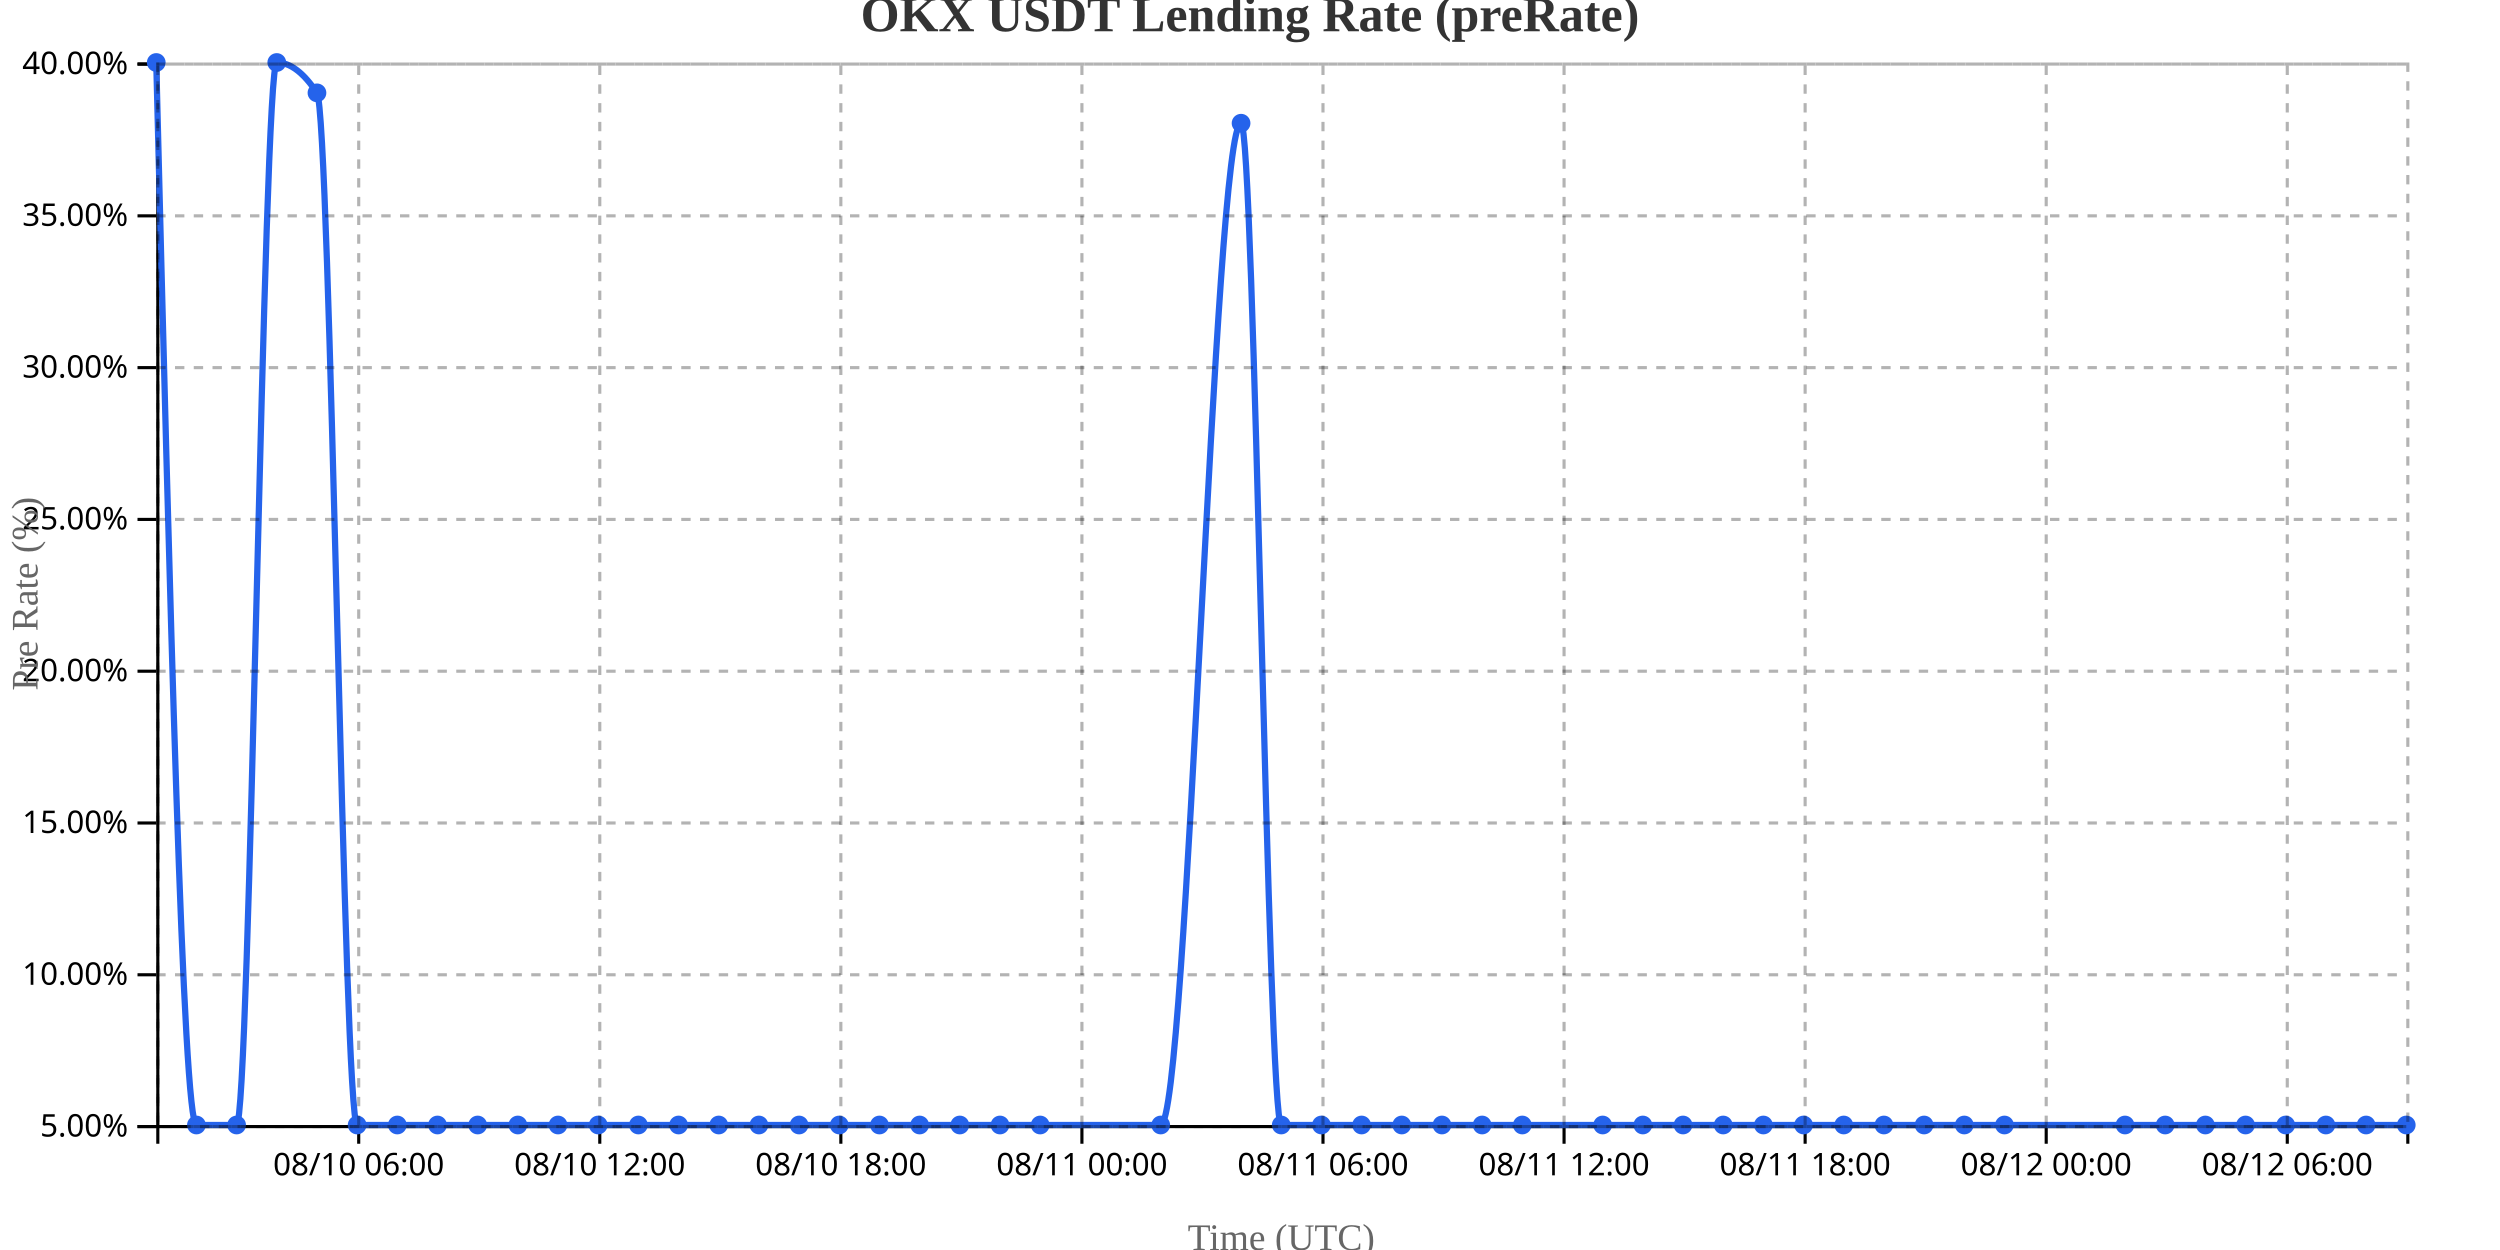
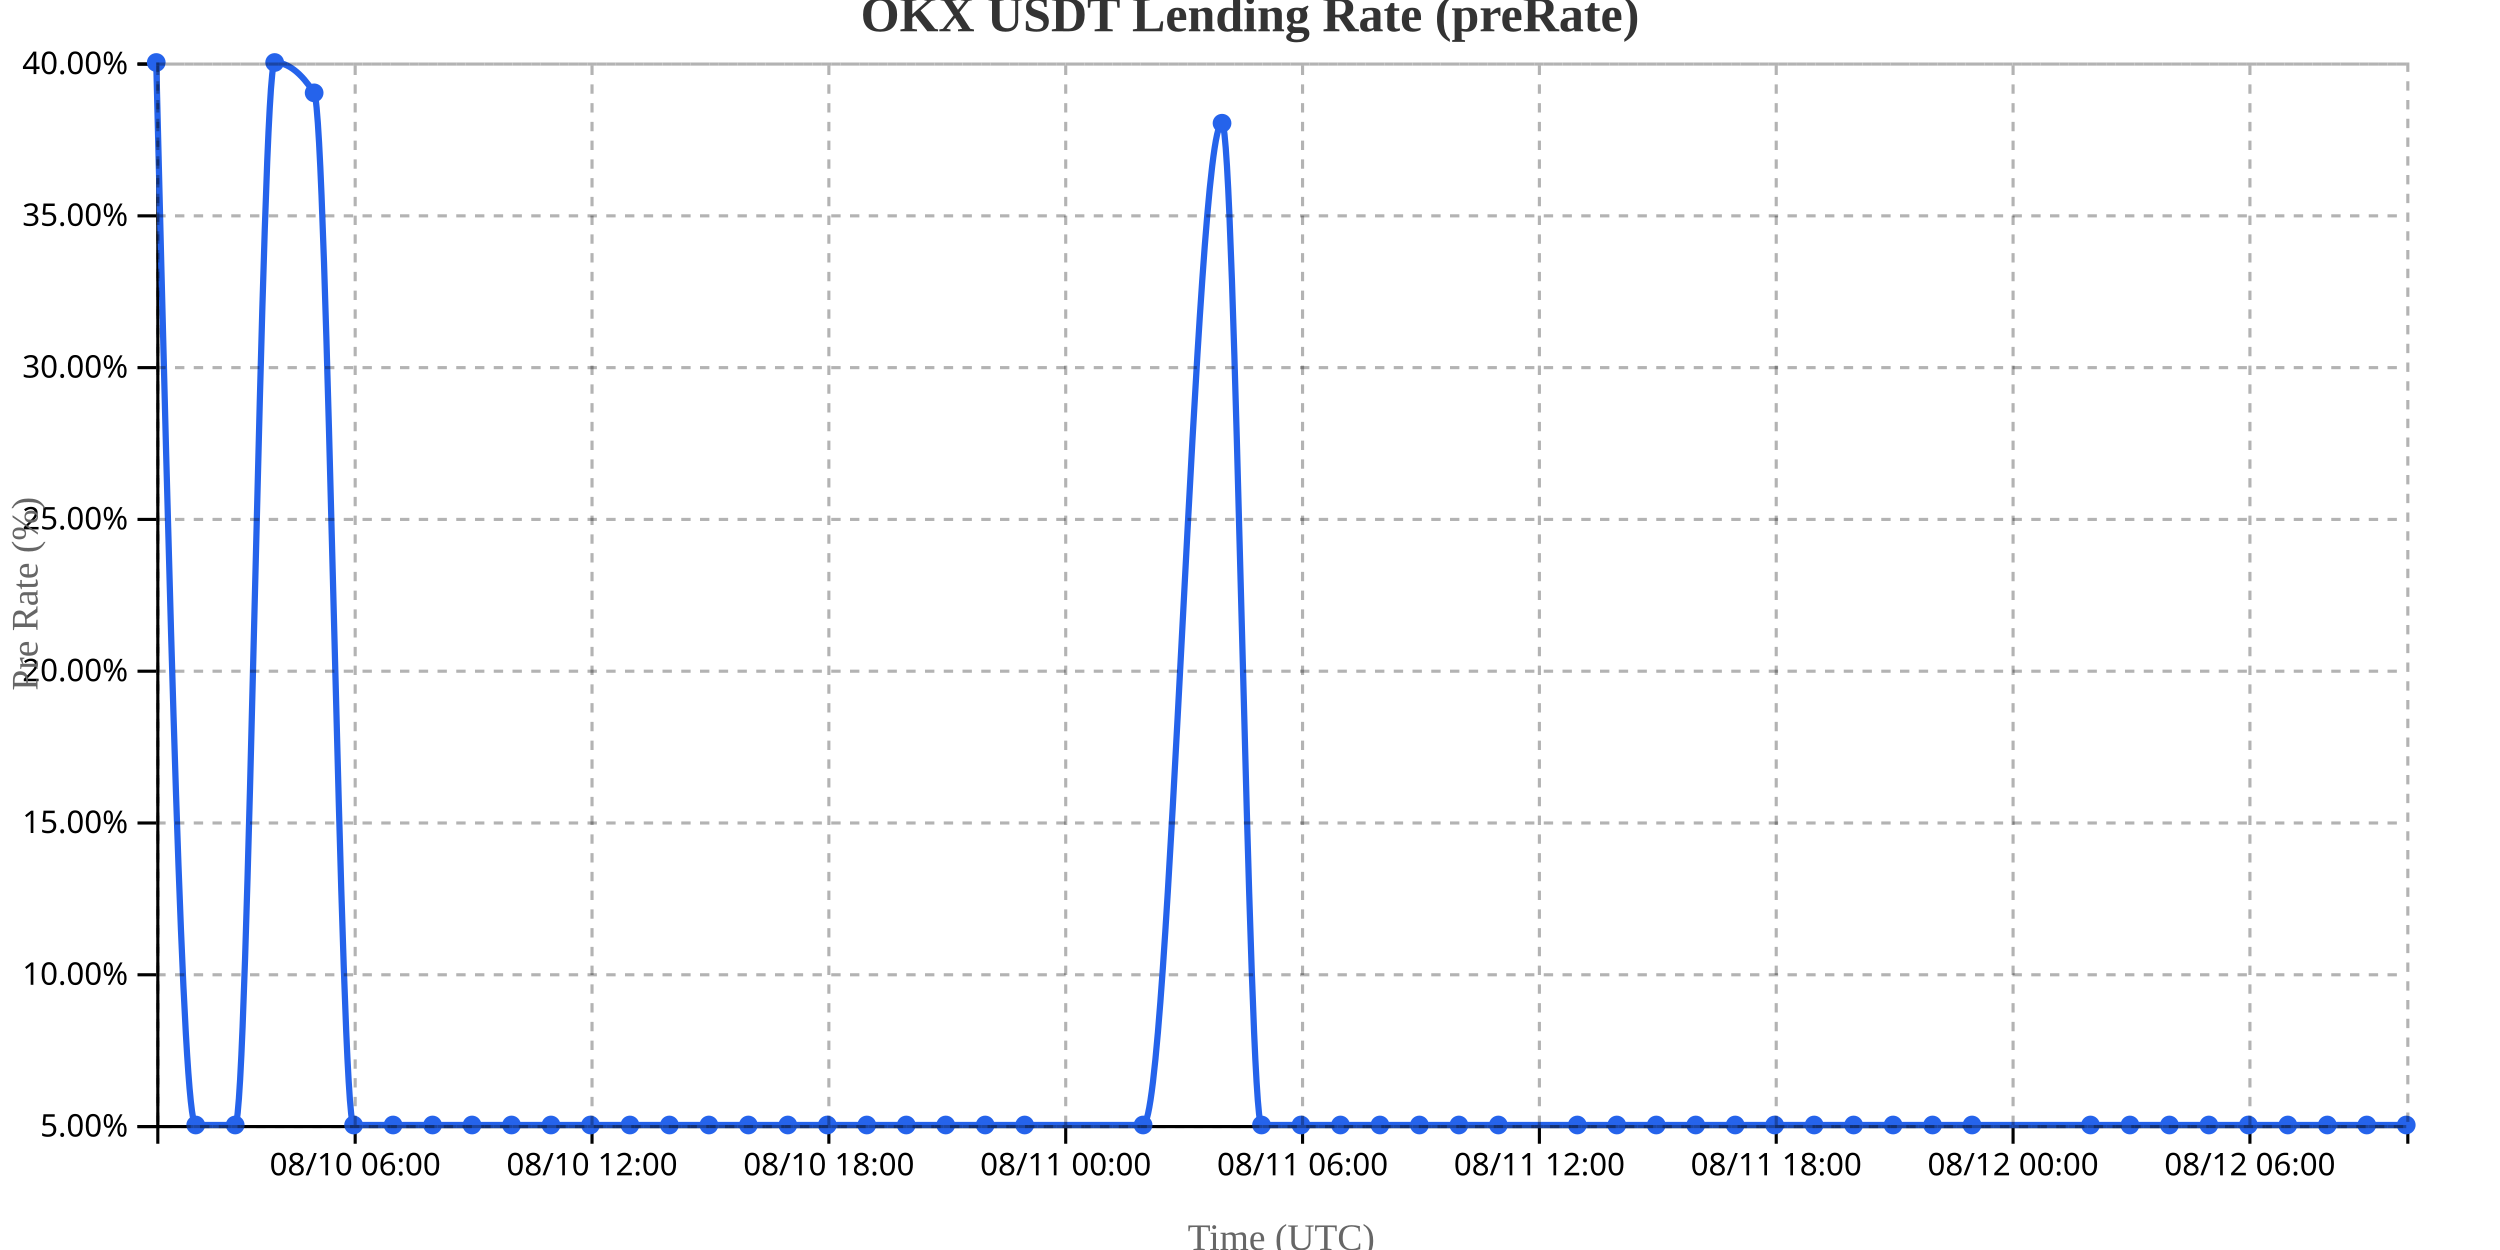
<svg xmlns="http://www.w3.org/2000/svg" width="800" height="400">
  <g transform="translate(50,20)">
    <g transform="translate(0,340)" fill="none" font-size="10" font-family="sans-serif" text-anchor="middle">
      <path class="domain" stroke="currentColor" d="M0.5,6V0.5H720.5V6" />
-       <g class="tick" opacity="1" transform="translate(64.78571,0)">
+       <g class="tick" opacity="1" transform="translate(63.65789,0)">
        <line stroke="currentColor" y2="6" />
        <text fill="currentColor" y="9" dy="0.71em">08/10 06:00</text>
      </g>
-       <g class="tick" opacity="1" transform="translate(141.9286,0)">
+       <g class="tick" opacity="1" transform="translate(139.4474,0)">
        <line stroke="currentColor" y2="6" />
        <text fill="currentColor" y="9" dy="0.71em">08/10 12:00</text>
      </g>
-       <g class="tick" opacity="1" transform="translate(219.0714,0)">
+       <g class="tick" opacity="1" transform="translate(215.2368,0)">
        <line stroke="currentColor" y2="6" />
        <text fill="currentColor" y="9" dy="0.71em">08/10 18:00</text>
      </g>
-       <g class="tick" opacity="1" transform="translate(296.2143,0)">
+       <g class="tick" opacity="1" transform="translate(291.0263,0)">
        <line stroke="currentColor" y2="6" />
        <text fill="currentColor" y="9" dy="0.71em">08/11 00:00</text>
      </g>
-       <g class="tick" opacity="1" transform="translate(373.3571,0)">
+       <g class="tick" opacity="1" transform="translate(366.8158,0)">
        <line stroke="currentColor" y2="6" />
        <text fill="currentColor" y="9" dy="0.71em">08/11 06:00</text>
      </g>
-       <g class="tick" opacity="1" transform="translate(450.5,0)">
+       <g class="tick" opacity="1" transform="translate(442.6053,0)">
        <line stroke="currentColor" y2="6" />
        <text fill="currentColor" y="9" dy="0.71em">08/11 12:00</text>
      </g>
-       <g class="tick" opacity="1" transform="translate(527.6429,0)">
+       <g class="tick" opacity="1" transform="translate(518.3947,0)">
        <line stroke="currentColor" y2="6" />
        <text fill="currentColor" y="9" dy="0.71em">08/11 18:00</text>
      </g>
-       <g class="tick" opacity="1" transform="translate(604.7857,0)">
+       <g class="tick" opacity="1" transform="translate(594.1842,0)">
        <line stroke="currentColor" y2="6" />
        <text fill="currentColor" y="9" dy="0.71em">08/12 00:00</text>
      </g>
-       <g class="tick" opacity="1" transform="translate(681.9286,0)">
+       <g class="tick" opacity="1" transform="translate(669.9737,0)">
        <line stroke="currentColor" y2="6" />
        <text fill="currentColor" y="9" dy="0.71em">08/12 06:00</text>
      </g>
    </g>
    <g fill="none" font-size="10" font-family="sans-serif" text-anchor="end">
      <path class="domain" stroke="currentColor" d="M-6,340.5H0.5V0.5H-6" />
      <g class="tick" opacity="1" transform="translate(0,340.5)">
        <line stroke="currentColor" x2="-6" />
        <text fill="currentColor" x="-9" dy="0.32em">5.00%</text>
      </g>
      <g class="tick" opacity="1" transform="translate(0,291.9286)">
        <line stroke="currentColor" x2="-6" />
        <text fill="currentColor" x="-9" dy="0.32em">10.00%</text>
      </g>
      <g class="tick" opacity="1" transform="translate(0,243.3571)">
        <line stroke="currentColor" x2="-6" />
        <text fill="currentColor" x="-9" dy="0.32em">15.00%</text>
      </g>
      <g class="tick" opacity="1" transform="translate(0,194.7857)">
        <line stroke="currentColor" x2="-6" />
        <text fill="currentColor" x="-9" dy="0.32em">20.00%</text>
      </g>
      <g class="tick" opacity="1" transform="translate(0,146.2143)">
        <line stroke="currentColor" x2="-6" />
        <text fill="currentColor" x="-9" dy="0.32em">25.00%</text>
      </g>
      <g class="tick" opacity="1" transform="translate(0,97.64286)">
        <line stroke="currentColor" x2="-6" />
        <text fill="currentColor" x="-9" dy="0.32em">30.00%</text>
      </g>
      <g class="tick" opacity="1" transform="translate(0,49.07143)">
        <line stroke="currentColor" x2="-6" />
        <text fill="currentColor" x="-9" dy="0.32em">35.00%</text>
      </g>
      <g class="tick" opacity="1" transform="translate(0,0.5)">
        <line stroke="currentColor" x2="-6" />
        <text fill="currentColor" x="-9" dy="0.32em">40.00%</text>
      </g>
    </g>
    <text transform="rotate(-90)" y="-50" x="-170" dy="1em" style="text-anchor: middle; font-size: 12px; fill: #666;">Pre Rate (%)</text>
    <text transform="translate(360, 380)" style="text-anchor: middle; font-size: 12px; fill: #666;">Time (UTC)</text>
-     <path fill="none" stroke="#2563eb" stroke-width="2" d="M0,0C4.286,170,8.571,340,12.857,340C17.143,340,21.429,340,25.714,340C30,340,34.286,0,38.571,0C42.857,0,47.143,3.238,51.429,9.714C55.714,16.19,60,340,64.286,340C68.571,340,72.857,340,77.143,340C81.429,340,85.714,340,90,340C94.286,340,98.571,340,102.857,340C107.143,340,111.429,340,115.714,340C120,340,124.286,340,128.571,340C132.857,340,137.143,340,141.429,340C145.714,340,150,340,154.286,340C158.571,340,162.857,340,167.143,340C171.429,340,175.714,340,180,340C184.286,340,188.571,340,192.857,340C197.143,340,201.429,340,205.714,340C210,340,214.286,340,218.571,340C222.857,340,227.143,340,231.429,340C235.714,340,240,340,244.286,340C248.571,340,252.857,340,257.143,340C261.429,340,265.714,340,270,340C274.286,340,278.571,340,282.857,340C295.714,340,308.571,340,321.429,340C330,340,338.571,19.429,347.143,19.429C351.429,19.429,355.714,340,360,340C364.286,340,368.571,340,372.857,340C377.143,340,381.429,340,385.714,340C390,340,394.286,340,398.571,340C402.857,340,407.143,340,411.429,340C415.714,340,420,340,424.286,340C428.571,340,432.857,340,437.143,340C445.714,340,454.286,340,462.857,340C467.143,340,471.429,340,475.714,340C480,340,484.286,340,488.571,340C492.857,340,497.143,340,501.429,340C505.714,340,510,340,514.286,340C518.571,340,522.857,340,527.143,340C531.429,340,535.714,340,540,340C544.286,340,548.571,340,552.857,340C557.143,340,561.429,340,565.714,340C570,340,574.286,340,578.571,340C582.857,340,587.143,340,591.429,340C604.286,340,617.143,340,630,340C634.286,340,638.571,340,642.857,340C647.143,340,651.429,340,655.714,340C660,340,664.286,340,668.571,340C672.857,340,677.143,340,681.429,340C685.714,340,690,340,694.286,340C698.571,340,702.857,340,707.143,340C711.429,340,715.714,340,720,340" />
+     <path fill="none" stroke="#2563eb" stroke-width="2" d="M0,0C4.211,170,8.421,340,12.632,340C16.842,340,21.053,340,25.263,340C29.474,340,33.684,0,37.895,0C42.105,0,46.316,3.238,50.526,9.714C54.737,16.19,58.947,340,63.158,340C67.368,340,71.579,340,75.789,340C80,340,84.211,340,88.421,340C92.632,340,96.842,340,101.053,340C105.263,340,109.474,340,113.684,340C117.895,340,122.105,340,126.316,340C130.526,340,134.737,340,138.947,340C143.158,340,147.368,340,151.579,340C155.789,340,160,340,164.211,340C168.421,340,172.632,340,176.842,340C181.053,340,185.263,340,189.474,340C193.684,340,197.895,340,202.105,340C206.316,340,210.526,340,214.737,340C218.947,340,223.158,340,227.368,340C231.579,340,235.789,340,240,340C244.211,340,248.421,340,252.632,340C256.842,340,261.053,340,265.263,340C269.474,340,273.684,340,277.895,340C290.526,340,303.158,340,315.789,340C324.211,340,332.632,19.429,341.053,19.429C345.263,19.429,349.474,340,353.684,340C357.895,340,362.105,340,366.316,340C370.526,340,374.737,340,378.947,340C383.158,340,387.368,340,391.579,340C395.789,340,400,340,404.211,340C408.421,340,412.632,340,416.842,340C421.053,340,425.263,340,429.474,340C437.895,340,446.316,340,454.737,340C458.947,340,463.158,340,467.368,340C471.579,340,475.789,340,480,340C484.211,340,488.421,340,492.632,340C496.842,340,501.053,340,505.263,340C509.474,340,513.684,340,517.895,340C522.105,340,526.316,340,530.526,340C534.737,340,538.947,340,543.158,340C547.368,340,551.579,340,555.789,340C560,340,564.211,340,568.421,340C572.632,340,576.842,340,581.053,340C593.684,340,606.316,340,618.947,340C623.158,340,627.368,340,631.579,340C635.789,340,640,340,644.211,340C648.421,340,652.632,340,656.842,340C661.053,340,665.263,340,669.474,340C673.684,340,677.895,340,682.105,340C686.316,340,690.526,340,694.737,340C698.947,340,703.158,340,707.368,340C711.579,340,715.789,340,720,340" />
    <circle class="dot" cx="0" cy="0" r="3" fill="#2563eb" />
-     <circle class="dot" cx="12.857" cy="340" r="3" fill="#2563eb" />
-     <circle class="dot" cx="25.714" cy="340" r="3" fill="#2563eb" />
-     <circle class="dot" cx="38.571" cy="0" r="3" fill="#2563eb" />
-     <circle class="dot" cx="51.429" cy="9.714" r="3" fill="#2563eb" />
-     <circle class="dot" cx="64.286" cy="340" r="3" fill="#2563eb" />
-     <circle class="dot" cx="77.143" cy="340" r="3" fill="#2563eb" />
-     <circle class="dot" cx="90" cy="340" r="3" fill="#2563eb" />
-     <circle class="dot" cx="102.857" cy="340" r="3" fill="#2563eb" />
-     <circle class="dot" cx="115.714" cy="340" r="3" fill="#2563eb" />
-     <circle class="dot" cx="128.571" cy="340" r="3" fill="#2563eb" />
-     <circle class="dot" cx="141.429" cy="340" r="3" fill="#2563eb" />
-     <circle class="dot" cx="154.286" cy="340" r="3" fill="#2563eb" />
-     <circle class="dot" cx="167.143" cy="340" r="3" fill="#2563eb" />
-     <circle class="dot" cx="180" cy="340" r="3" fill="#2563eb" />
-     <circle class="dot" cx="192.857" cy="340" r="3" fill="#2563eb" />
-     <circle class="dot" cx="205.714" cy="340" r="3" fill="#2563eb" />
-     <circle class="dot" cx="218.571" cy="340" r="3" fill="#2563eb" />
-     <circle class="dot" cx="231.429" cy="340" r="3" fill="#2563eb" />
-     <circle class="dot" cx="244.286" cy="340" r="3" fill="#2563eb" />
-     <circle class="dot" cx="257.143" cy="340" r="3" fill="#2563eb" />
-     <circle class="dot" cx="270" cy="340" r="3" fill="#2563eb" />
-     <circle class="dot" cx="282.857" cy="340" r="3" fill="#2563eb" />
-     <circle class="dot" cx="321.429" cy="340" r="3" fill="#2563eb" />
-     <circle class="dot" cx="347.143" cy="19.429" r="3" fill="#2563eb" />
-     <circle class="dot" cx="360" cy="340" r="3" fill="#2563eb" />
-     <circle class="dot" cx="372.857" cy="340" r="3" fill="#2563eb" />
-     <circle class="dot" cx="385.714" cy="340" r="3" fill="#2563eb" />
-     <circle class="dot" cx="398.571" cy="340" r="3" fill="#2563eb" />
-     <circle class="dot" cx="411.429" cy="340" r="3" fill="#2563eb" />
-     <circle class="dot" cx="424.286" cy="340" r="3" fill="#2563eb" />
-     <circle class="dot" cx="437.143" cy="340" r="3" fill="#2563eb" />
-     <circle class="dot" cx="462.857" cy="340" r="3" fill="#2563eb" />
-     <circle class="dot" cx="475.714" cy="340" r="3" fill="#2563eb" />
-     <circle class="dot" cx="488.571" cy="340" r="3" fill="#2563eb" />
-     <circle class="dot" cx="501.429" cy="340" r="3" fill="#2563eb" />
-     <circle class="dot" cx="514.286" cy="340" r="3" fill="#2563eb" />
-     <circle class="dot" cx="527.143" cy="340" r="3" fill="#2563eb" />
-     <circle class="dot" cx="540" cy="340" r="3" fill="#2563eb" />
-     <circle class="dot" cx="552.857" cy="340" r="3" fill="#2563eb" />
-     <circle class="dot" cx="565.714" cy="340" r="3" fill="#2563eb" />
-     <circle class="dot" cx="578.571" cy="340" r="3" fill="#2563eb" />
-     <circle class="dot" cx="591.429" cy="340" r="3" fill="#2563eb" />
-     <circle class="dot" cx="630" cy="340" r="3" fill="#2563eb" />
-     <circle class="dot" cx="642.857" cy="340" r="3" fill="#2563eb" />
-     <circle class="dot" cx="655.714" cy="340" r="3" fill="#2563eb" />
-     <circle class="dot" cx="668.571" cy="340" r="3" fill="#2563eb" />
-     <circle class="dot" cx="681.429" cy="340" r="3" fill="#2563eb" />
-     <circle class="dot" cx="694.286" cy="340" r="3" fill="#2563eb" />
-     <circle class="dot" cx="707.143" cy="340" r="3" fill="#2563eb" />
+     <circle class="dot" cx="12.632" cy="340" r="3" fill="#2563eb" />
+     <circle class="dot" cx="25.263" cy="340" r="3" fill="#2563eb" />
+     <circle class="dot" cx="37.895" cy="0" r="3" fill="#2563eb" />
+     <circle class="dot" cx="50.526" cy="9.714" r="3" fill="#2563eb" />
+     <circle class="dot" cx="63.158" cy="340" r="3" fill="#2563eb" />
+     <circle class="dot" cx="75.789" cy="340" r="3" fill="#2563eb" />
+     <circle class="dot" cx="88.421" cy="340" r="3" fill="#2563eb" />
+     <circle class="dot" cx="101.053" cy="340" r="3" fill="#2563eb" />
+     <circle class="dot" cx="113.684" cy="340" r="3" fill="#2563eb" />
+     <circle class="dot" cx="126.316" cy="340" r="3" fill="#2563eb" />
+     <circle class="dot" cx="138.947" cy="340" r="3" fill="#2563eb" />
+     <circle class="dot" cx="151.579" cy="340" r="3" fill="#2563eb" />
+     <circle class="dot" cx="164.211" cy="340" r="3" fill="#2563eb" />
+     <circle class="dot" cx="176.842" cy="340" r="3" fill="#2563eb" />
+     <circle class="dot" cx="189.474" cy="340" r="3" fill="#2563eb" />
+     <circle class="dot" cx="202.105" cy="340" r="3" fill="#2563eb" />
+     <circle class="dot" cx="214.737" cy="340" r="3" fill="#2563eb" />
+     <circle class="dot" cx="227.368" cy="340" r="3" fill="#2563eb" />
+     <circle class="dot" cx="240" cy="340" r="3" fill="#2563eb" />
+     <circle class="dot" cx="252.632" cy="340" r="3" fill="#2563eb" />
+     <circle class="dot" cx="265.263" cy="340" r="3" fill="#2563eb" />
+     <circle class="dot" cx="277.895" cy="340" r="3" fill="#2563eb" />
+     <circle class="dot" cx="315.789" cy="340" r="3" fill="#2563eb" />
+     <circle class="dot" cx="341.053" cy="19.429" r="3" fill="#2563eb" />
+     <circle class="dot" cx="353.684" cy="340" r="3" fill="#2563eb" />
+     <circle class="dot" cx="366.316" cy="340" r="3" fill="#2563eb" />
+     <circle class="dot" cx="378.947" cy="340" r="3" fill="#2563eb" />
+     <circle class="dot" cx="391.579" cy="340" r="3" fill="#2563eb" />
+     <circle class="dot" cx="404.211" cy="340" r="3" fill="#2563eb" />
+     <circle class="dot" cx="416.842" cy="340" r="3" fill="#2563eb" />
+     <circle class="dot" cx="429.474" cy="340" r="3" fill="#2563eb" />
+     <circle class="dot" cx="454.737" cy="340" r="3" fill="#2563eb" />
+     <circle class="dot" cx="467.368" cy="340" r="3" fill="#2563eb" />
+     <circle class="dot" cx="480" cy="340" r="3" fill="#2563eb" />
+     <circle class="dot" cx="492.632" cy="340" r="3" fill="#2563eb" />
+     <circle class="dot" cx="505.263" cy="340" r="3" fill="#2563eb" />
+     <circle class="dot" cx="517.895" cy="340" r="3" fill="#2563eb" />
+     <circle class="dot" cx="530.526" cy="340" r="3" fill="#2563eb" />
+     <circle class="dot" cx="543.158" cy="340" r="3" fill="#2563eb" />
+     <circle class="dot" cx="555.789" cy="340" r="3" fill="#2563eb" />
+     <circle class="dot" cx="568.421" cy="340" r="3" fill="#2563eb" />
+     <circle class="dot" cx="581.053" cy="340" r="3" fill="#2563eb" />
+     <circle class="dot" cx="618.947" cy="340" r="3" fill="#2563eb" />
+     <circle class="dot" cx="631.579" cy="340" r="3" fill="#2563eb" />
+     <circle class="dot" cx="644.211" cy="340" r="3" fill="#2563eb" />
+     <circle class="dot" cx="656.842" cy="340" r="3" fill="#2563eb" />
+     <circle class="dot" cx="669.474" cy="340" r="3" fill="#2563eb" />
+     <circle class="dot" cx="682.105" cy="340" r="3" fill="#2563eb" />
+     <circle class="dot" cx="694.737" cy="340" r="3" fill="#2563eb" />
+     <circle class="dot" cx="707.368" cy="340" r="3" fill="#2563eb" />
    <circle class="dot" cx="720" cy="340" r="3" fill="#2563eb" />
    <g class="grid" transform="translate(0,340)" fill="none" font-size="10" font-family="sans-serif" text-anchor="middle" style="stroke-dasharray: 3,3; opacity: 0.3;">
      <path class="domain" stroke="currentColor" d="M0.5,-340V0.5H720.5V-340" />
-       <g class="tick" opacity="1" transform="translate(64.78571,0)">
-         <line stroke="currentColor" y2="-340" />
-         <text fill="currentColor" y="3" dy="0.71em" />
-       </g>
-       <g class="tick" opacity="1" transform="translate(141.9286,0)">
-         <line stroke="currentColor" y2="-340" />
-         <text fill="currentColor" y="3" dy="0.71em" />
-       </g>
-       <g class="tick" opacity="1" transform="translate(219.0714,0)">
-         <line stroke="currentColor" y2="-340" />
-         <text fill="currentColor" y="3" dy="0.71em" />
-       </g>
-       <g class="tick" opacity="1" transform="translate(296.2143,0)">
-         <line stroke="currentColor" y2="-340" />
-         <text fill="currentColor" y="3" dy="0.71em" />
-       </g>
-       <g class="tick" opacity="1" transform="translate(373.3571,0)">
-         <line stroke="currentColor" y2="-340" />
-         <text fill="currentColor" y="3" dy="0.71em" />
-       </g>
-       <g class="tick" opacity="1" transform="translate(450.5,0)">
-         <line stroke="currentColor" y2="-340" />
-         <text fill="currentColor" y="3" dy="0.71em" />
-       </g>
-       <g class="tick" opacity="1" transform="translate(527.6429,0)">
-         <line stroke="currentColor" y2="-340" />
-         <text fill="currentColor" y="3" dy="0.71em" />
-       </g>
-       <g class="tick" opacity="1" transform="translate(604.7857,0)">
-         <line stroke="currentColor" y2="-340" />
-         <text fill="currentColor" y="3" dy="0.71em" />
-       </g>
-       <g class="tick" opacity="1" transform="translate(681.9286,0)">
+       <g class="tick" opacity="1" transform="translate(63.65789,0)">
+         <line stroke="currentColor" y2="-340" />
+         <text fill="currentColor" y="3" dy="0.71em" />
+       </g>
+       <g class="tick" opacity="1" transform="translate(139.4474,0)">
+         <line stroke="currentColor" y2="-340" />
+         <text fill="currentColor" y="3" dy="0.71em" />
+       </g>
+       <g class="tick" opacity="1" transform="translate(215.2368,0)">
+         <line stroke="currentColor" y2="-340" />
+         <text fill="currentColor" y="3" dy="0.71em" />
+       </g>
+       <g class="tick" opacity="1" transform="translate(291.0263,0)">
+         <line stroke="currentColor" y2="-340" />
+         <text fill="currentColor" y="3" dy="0.71em" />
+       </g>
+       <g class="tick" opacity="1" transform="translate(366.8158,0)">
+         <line stroke="currentColor" y2="-340" />
+         <text fill="currentColor" y="3" dy="0.71em" />
+       </g>
+       <g class="tick" opacity="1" transform="translate(442.6053,0)">
+         <line stroke="currentColor" y2="-340" />
+         <text fill="currentColor" y="3" dy="0.71em" />
+       </g>
+       <g class="tick" opacity="1" transform="translate(518.3947,0)">
+         <line stroke="currentColor" y2="-340" />
+         <text fill="currentColor" y="3" dy="0.71em" />
+       </g>
+       <g class="tick" opacity="1" transform="translate(594.1842,0)">
+         <line stroke="currentColor" y2="-340" />
+         <text fill="currentColor" y="3" dy="0.71em" />
+       </g>
+       <g class="tick" opacity="1" transform="translate(669.9737,0)">
        <line stroke="currentColor" y2="-340" />
        <text fill="currentColor" y="3" dy="0.71em" />
      </g>
    </g>
    <g class="grid" fill="none" font-size="10" font-family="sans-serif" text-anchor="end" style="stroke-dasharray: 3,3; opacity: 0.3;">
      <path class="domain" stroke="currentColor" d="M720,340.5H0.5V0.5H720" />
      <g class="tick" opacity="1" transform="translate(0,340.5)">
        <line stroke="currentColor" x2="720" />
        <text fill="currentColor" x="-3" dy="0.32em" />
      </g>
      <g class="tick" opacity="1" transform="translate(0,291.9286)">
        <line stroke="currentColor" x2="720" />
        <text fill="currentColor" x="-3" dy="0.32em" />
      </g>
      <g class="tick" opacity="1" transform="translate(0,243.3571)">
        <line stroke="currentColor" x2="720" />
        <text fill="currentColor" x="-3" dy="0.32em" />
      </g>
      <g class="tick" opacity="1" transform="translate(0,194.7857)">
        <line stroke="currentColor" x2="720" />
        <text fill="currentColor" x="-3" dy="0.32em" />
      </g>
      <g class="tick" opacity="1" transform="translate(0,146.2143)">
        <line stroke="currentColor" x2="720" />
        <text fill="currentColor" x="-3" dy="0.32em" />
      </g>
      <g class="tick" opacity="1" transform="translate(0,97.64286)">
        <line stroke="currentColor" x2="720" />
        <text fill="currentColor" x="-3" dy="0.32em" />
      </g>
      <g class="tick" opacity="1" transform="translate(0,49.07143)">
        <line stroke="currentColor" x2="720" />
        <text fill="currentColor" x="-3" dy="0.32em" />
      </g>
      <g class="tick" opacity="1" transform="translate(0,0.5)">
        <line stroke="currentColor" x2="720" />
        <text fill="currentColor" x="-3" dy="0.32em" />
      </g>
    </g>
  </g>
  <text x="400" y="10" text-anchor="middle" style="font-size: 16px; font-weight: bold; fill: #333;">OKX USDT Lending Rate (preRate)</text>
</svg>
